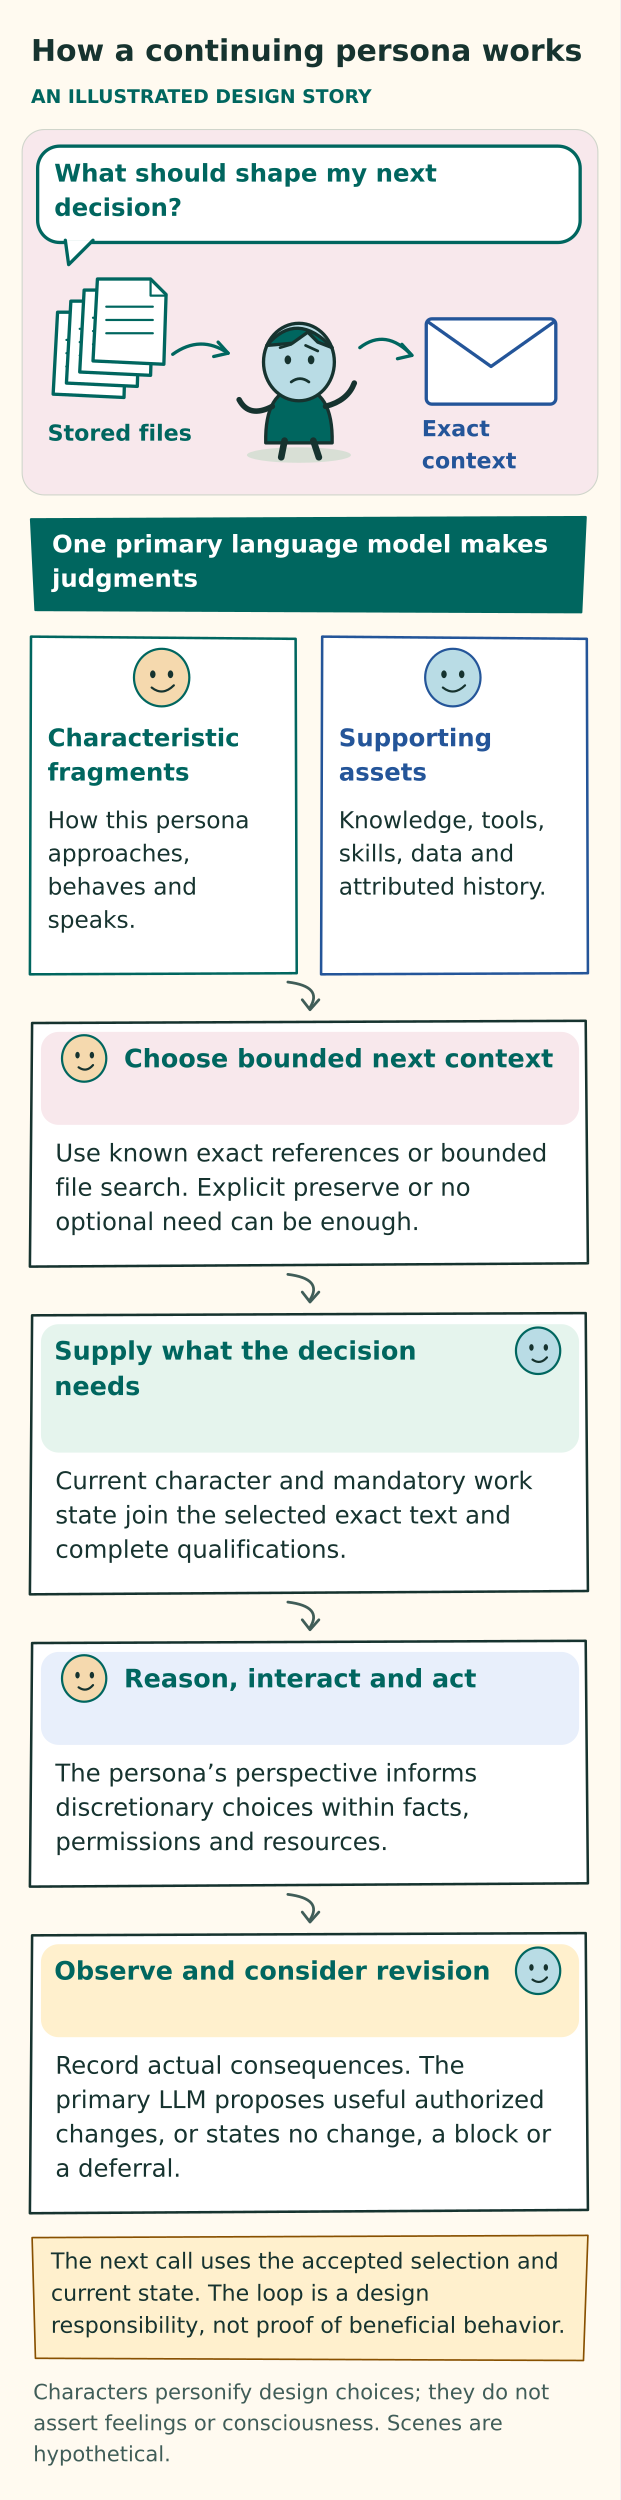
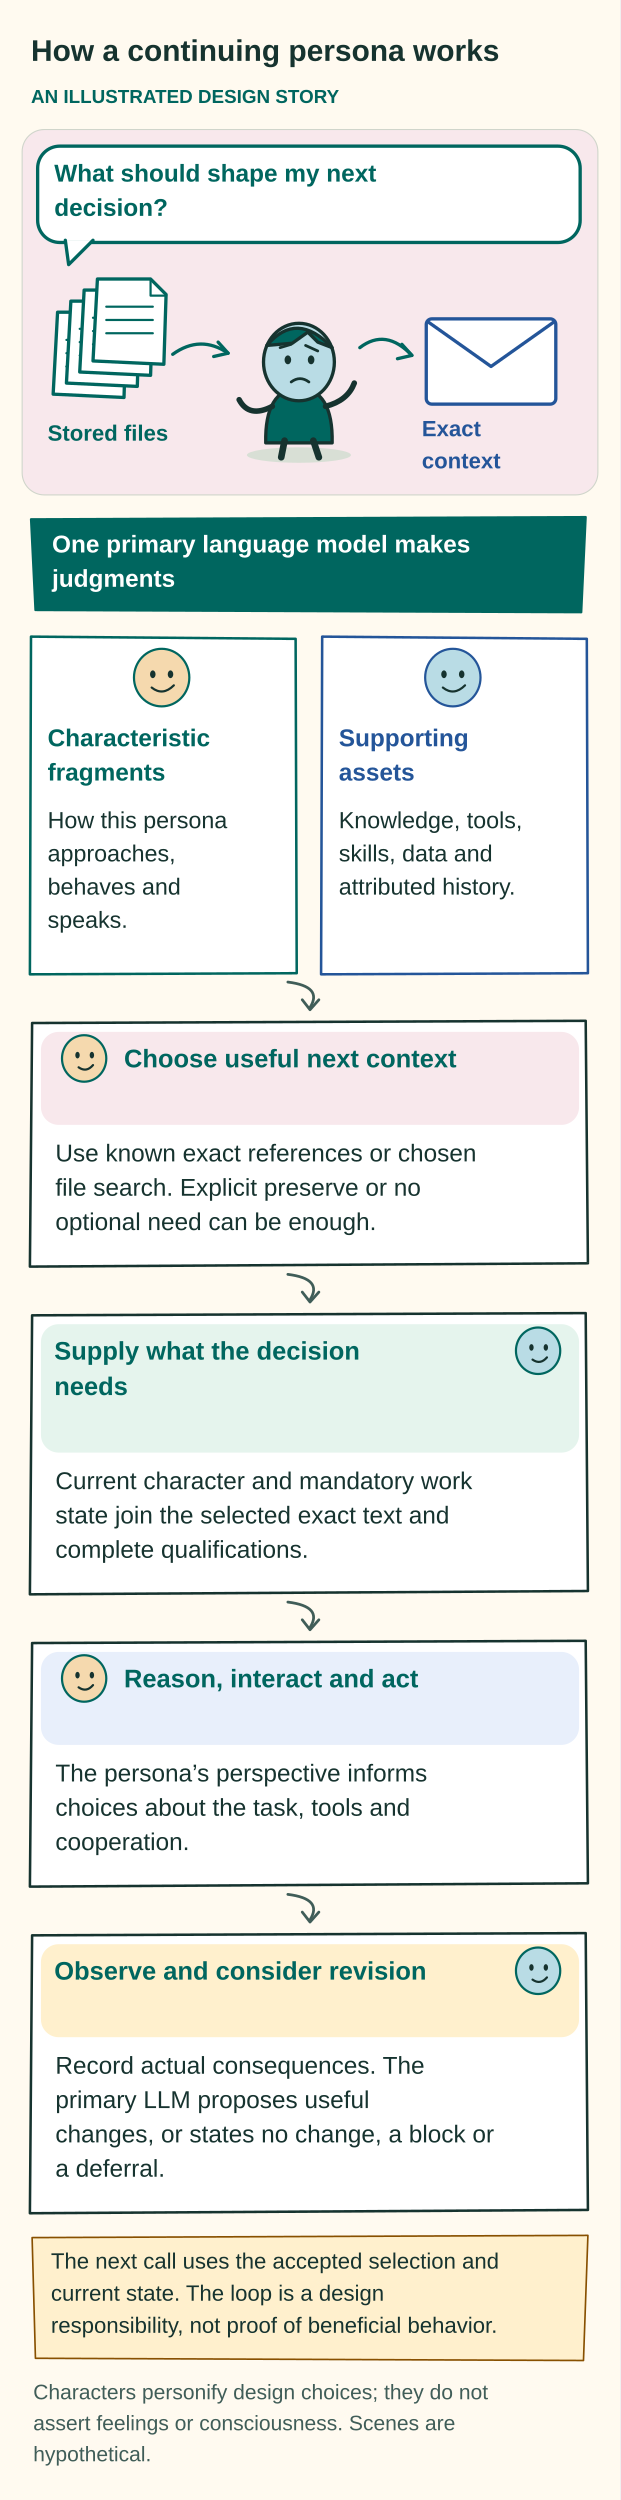
<svg xmlns="http://www.w3.org/2000/svg" width="560" height="2258" viewBox="0 0 560 2258" role="img" aria-labelledby="title description">
  <rect width="560" height="2258" fill="#fffaf0" />
-   <g font-family="DejaVu Sans, Arial, sans-serif">
+   <g font-family="Liberation Sans, Arial, sans-serif">
    <text x="28" y="55" font-size="27" fill="#16332f" font-weight="700">
      <tspan x="28" dy="0">How a continuing persona works</tspan>
    </text>
    <text x="28" y="93" font-size="17" fill="#00665f" font-weight="700">
      <tspan x="28" dy="0">AN ILLUSTRATED DESIGN STORY</tspan>
    </text>
    <rect x="20" y="117" width="520" height="330" rx="20" fill="#f8e8ec" stroke="#d0d5cb" stroke-width="1" />
    <rect x="34" y="132" width="490" height="87" rx="20" fill="#ffffff" stroke="#00665f" stroke-width="3" />
    <path d="M59 217 L62 239 L84 217" stroke="#00665f" stroke-width="3" fill="#ffffff" stroke-linecap="round" stroke-linejoin="round" />
    <text x="49" y="164" font-size="22" fill="#00665f" font-weight="700">
      <tspan x="49" dy="0">What should shape my next</tspan>
      <tspan x="49" dy="31">decision?</tspan>
    </text>
    <path d="M52 282 L100 282 L114 296 L112 359 L48 356 Z" stroke="#00665f" stroke-width="3" fill="#ffffff" stroke-linecap="round" stroke-linejoin="round" />
    <path d="M100 282 V297 H114" stroke="#00665f" stroke-width="2" fill="none" stroke-linecap="round" stroke-linejoin="round" />
    <path d="M60 307 H102" stroke="#00665f" stroke-width="2" fill="none" stroke-linecap="round" stroke-linejoin="round" />
    <path d="M60 319 H102" stroke="#00665f" stroke-width="2" fill="none" stroke-linecap="round" stroke-linejoin="round" />
    <path d="M60 331 H102" stroke="#00665f" stroke-width="2" fill="none" stroke-linecap="round" stroke-linejoin="round" />
    <path d="M64 272 L112 272 L126 286 L124 349 L60 346 Z" stroke="#00665f" stroke-width="3" fill="#ffffff" stroke-linecap="round" stroke-linejoin="round" />
    <path d="M112 272 V287 H126" stroke="#00665f" stroke-width="2" fill="none" stroke-linecap="round" stroke-linejoin="round" />
    <path d="M72 297 H114" stroke="#00665f" stroke-width="2" fill="none" stroke-linecap="round" stroke-linejoin="round" />
    <path d="M72 309 H114" stroke="#00665f" stroke-width="2" fill="none" stroke-linecap="round" stroke-linejoin="round" />
    <path d="M72 321 H114" stroke="#00665f" stroke-width="2" fill="none" stroke-linecap="round" stroke-linejoin="round" />
    <path d="M76 262 L124 262 L138 276 L136 339 L72 336 Z" stroke="#00665f" stroke-width="3" fill="#ffffff" stroke-linecap="round" stroke-linejoin="round" />
    <path d="M124 262 V277 H138" stroke="#00665f" stroke-width="2" fill="none" stroke-linecap="round" stroke-linejoin="round" />
    <path d="M84 287 H126" stroke="#00665f" stroke-width="2" fill="none" stroke-linecap="round" stroke-linejoin="round" />
    <path d="M84 299 H126" stroke="#00665f" stroke-width="2" fill="none" stroke-linecap="round" stroke-linejoin="round" />
    <path d="M84 311 H126" stroke="#00665f" stroke-width="2" fill="none" stroke-linecap="round" stroke-linejoin="round" />
    <path d="M88 252 L136 252 L150 266 L148 329 L84 326 Z" stroke="#00665f" stroke-width="3" fill="#ffffff" stroke-linecap="round" stroke-linejoin="round" />
    <path d="M136 252 V267 H150" stroke="#00665f" stroke-width="2" fill="none" stroke-linecap="round" stroke-linejoin="round" />
    <path d="M96 277 H138" stroke="#00665f" stroke-width="2" fill="none" stroke-linecap="round" stroke-linejoin="round" />
    <path d="M96 289 H138" stroke="#00665f" stroke-width="2" fill="none" stroke-linecap="round" stroke-linejoin="round" />
    <path d="M96 301 H138" stroke="#00665f" stroke-width="2" fill="none" stroke-linecap="round" stroke-linejoin="round" />
    <text x="43" y="398" font-size="20" fill="#00665f" font-weight="700">
      <tspan x="43" dy="0">Stored files</tspan>
    </text>
    <g transform="translate(270 337) scale(1)">
      <ellipse cx="0" cy="74" rx="47" ry="7" fill="#d8dfd5" stroke="none" stroke-width="3" />
      <path d="M-30 63 Q-31 15 0 13 Q31 15 30 63 Z" stroke="#16332f" stroke-width="3" fill="#00665f" stroke-linecap="round" stroke-linejoin="round" />
      <path d="M-13 61 L-16 76 M13 61 L18 76" stroke="#16332f" stroke-width="6" fill="none" stroke-linecap="round" stroke-linejoin="round" />
      <path d="M-24 30 Q-45 41 -54 24 M24 30 Q44 25 50 9" stroke="#16332f" stroke-width="5" fill="none" stroke-linecap="round" stroke-linejoin="round" />
      <ellipse cx="0" cy="-10" rx="32" ry="35" fill="#b9dce5" stroke="#16332f" stroke-width="3" />
      <path d="M-29 -25 Q-2 -57 30 -23 L17 -28 L8 -37 L-6 -27 Z" stroke="#16332f" stroke-width="3" fill="#00665f" stroke-linecap="round" stroke-linejoin="round" />
      <ellipse cx="-10" cy="-12" rx="3" ry="4" fill="#16332f" stroke="none" stroke-width="3" />
      <ellipse cx="11" cy="-12" rx="3" ry="4" fill="#16332f" stroke="none" stroke-width="3" />
      <path d="M-17 -23 L-7 -26 M6 -25 L17 -20" stroke="#16332f" stroke-width="2.5" fill="none" stroke-linecap="round" stroke-linejoin="round" />
      <path d="M-7 8 Q1 2 9 8" stroke="#16332f" stroke-width="2.5" fill="none" stroke-linecap="round" stroke-linejoin="round" />
    </g>
    <rect x="385" y="288" width="117" height="77" rx="5" fill="#ffffff" stroke="#245599" stroke-width="3" />
    <path d="M387 291 L443.5 331 L500 291" stroke="#245599" stroke-width="3" fill="none" stroke-linecap="round" stroke-linejoin="round" />
    <text x="381" y="394" font-size="20" fill="#245599" font-weight="700">
      <tspan x="381" dy="0">Exact</tspan>
      <tspan x="381" dy="29">context</tspan>
    </text>
    <path d="M156 320 Q181.0 302 206 319" stroke="#00665f" stroke-width="3" fill="none" stroke-linecap="round" stroke-linejoin="round" />
    <path d="M197 309 L206 319 L193 322" stroke="#00665f" stroke-width="3" fill="none" stroke-linecap="round" stroke-linejoin="round" />
    <path d="M325 314 Q348.5 296 372 321" stroke="#00665f" stroke-width="3" fill="none" stroke-linecap="round" stroke-linejoin="round" />
    <path d="M363 311 L372 321 L359 324" stroke="#00665f" stroke-width="3" fill="none" stroke-linecap="round" stroke-linejoin="round" />
    <path d="M28 469 L529 467 L525 553 L32 551 Z" stroke="#00665f" stroke-width="2" fill="#00665f" stroke-linecap="round" stroke-linejoin="round" />
    <text x="47" y="499" font-size="22" fill="#ffffff" font-weight="700">
      <tspan x="47" dy="0">One primary language model makes</tspan>
      <tspan x="47" dy="31">judgments</tspan>
    </text>
    <path d="M28 575 l239 2 l1 302 l-241 1 Z" stroke="#00665f" stroke-width="2.3" fill="#ffffff" stroke-linecap="round" stroke-linejoin="round" />
    <ellipse cx="146" cy="612" rx="25" ry="26" fill="#f5d9ae" stroke="#00665f" stroke-width="2" />
    <ellipse cx="138" cy="609" rx="2.5" ry="3.5" fill="#16332f" stroke="none" stroke-width="3" />
    <ellipse cx="154" cy="609" rx="2.5" ry="3.5" fill="#16332f" stroke="none" stroke-width="3" />
    <path d="M137 621 q10 8 20 -2" stroke="#16332f" stroke-width="2" fill="none" stroke-linecap="round" stroke-linejoin="round" />
    <text x="43" y="674" font-size="22" fill="#00665f" font-weight="700">
      <tspan x="43" dy="0">Characteristic</tspan>
      <tspan x="43" dy="31">fragments</tspan>
    </text>
    <text x="43" y="748" font-size="21" fill="#16332f">
      <tspan x="43" dy="0">How this persona</tspan>
      <tspan x="43" dy="30">approaches,</tspan>
      <tspan x="43" dy="30">behaves and</tspan>
      <tspan x="43" dy="30">speaks.</tspan>
    </text>
    <path d="M291 575 l239 2 l1 302 l-241 1 Z" stroke="#245599" stroke-width="2.3" fill="#ffffff" stroke-linecap="round" stroke-linejoin="round" />
    <ellipse cx="409" cy="612" rx="25" ry="26" fill="#b9dce5" stroke="#245599" stroke-width="2" />
    <ellipse cx="401" cy="609" rx="2.5" ry="3.5" fill="#16332f" stroke="none" stroke-width="3" />
    <ellipse cx="417" cy="609" rx="2.5" ry="3.5" fill="#16332f" stroke="none" stroke-width="3" />
    <path d="M400 621 q10 8 20 -2" stroke="#16332f" stroke-width="2" fill="none" stroke-linecap="round" stroke-linejoin="round" />
    <text x="306" y="674" font-size="22" fill="#245599" font-weight="700">
      <tspan x="306" dy="0">Supporting</tspan>
      <tspan x="306" dy="31">assets</tspan>
    </text>
    <text x="306" y="748" font-size="21" fill="#16332f">
      <tspan x="306" dy="0">Knowledge, tools,</tspan>
      <tspan x="306" dy="30">skills, data and</tspan>
      <tspan x="306" dy="30">attributed history.</tspan>
    </text>
    <path d="M260 887 Q292 891 280 910" stroke="#405d58" stroke-width="2.5" fill="none" stroke-linecap="round" stroke-linejoin="round" />
    <path d="M273 903 L280 912 L288 903" stroke="#405d58" stroke-width="2.5" fill="none" stroke-linecap="round" stroke-linejoin="round" />
    <path d="M29 924 L529 922 L531 1141 L27 1144 Z" stroke="#16332f" stroke-width="2.3" fill="#ffffff" stroke-linecap="round" stroke-linejoin="round" />
    <rect x="37" y="932" width="486" height="84" rx="16" fill="#f8e8ec" stroke="none" stroke-width="0" />
    <ellipse cx="76" cy="956" rx="20" ry="21" fill="#f5d9ae" stroke="#00665f" stroke-width="2" />
    <ellipse cx="70" cy="953" rx="2" ry="3" fill="#16332f" stroke="none" stroke-width="3" />
    <ellipse cx="83" cy="953" rx="2" ry="3" fill="#16332f" stroke="none" stroke-width="3" />
    <path d="M71 964 q7 5 13 -2" stroke="#16332f" stroke-width="2" fill="none" stroke-linecap="round" stroke-linejoin="round" />
    <text x="112" y="964" font-size="23" fill="#00665f" font-weight="700">
-       <tspan x="112" dy="0">Choose bounded next context</tspan>
+       <tspan x="112" dy="0">Choose useful next context</tspan>
    </text>
    <text x="50" y="1049" font-size="22" fill="#16332f">
-       <tspan x="50" dy="0">Use known exact references or bounded</tspan>
+       <tspan x="50" dy="0">Use known exact references or chosen</tspan>
      <tspan x="50" dy="31">file search. Explicit preserve or no</tspan>
      <tspan x="50" dy="31">optional need can be enough.</tspan>
    </text>
    <path d="M260 1151 Q292 1155 280 1174" stroke="#405d58" stroke-width="2.5" fill="none" stroke-linecap="round" stroke-linejoin="round" />
    <path d="M273 1167 L280 1176 L288 1167" stroke="#405d58" stroke-width="2.5" fill="none" stroke-linecap="round" stroke-linejoin="round" />
    <path d="M29 1188 L529 1186 L531 1437 L27 1440 Z" stroke="#16332f" stroke-width="2.3" fill="#ffffff" stroke-linecap="round" stroke-linejoin="round" />
    <rect x="37" y="1196" width="486" height="116" rx="16" fill="#e5f4ed" stroke="none" stroke-width="0" />
    <ellipse cx="486" cy="1220" rx="20" ry="21" fill="#b9dce5" stroke="#00665f" stroke-width="2" />
    <ellipse cx="480" cy="1217" rx="2" ry="3" fill="#16332f" stroke="none" stroke-width="3" />
    <ellipse cx="493" cy="1217" rx="2" ry="3" fill="#16332f" stroke="none" stroke-width="3" />
    <path d="M481 1228 q7 5 13 -2" stroke="#16332f" stroke-width="2" fill="none" stroke-linecap="round" stroke-linejoin="round" />
    <text x="49" y="1228" font-size="23" fill="#00665f" font-weight="700">
      <tspan x="49" dy="0">Supply what the decision</tspan>
      <tspan x="49" dy="32">needs</tspan>
    </text>
    <text x="50" y="1345" font-size="22" fill="#16332f">
      <tspan x="50" dy="0">Current character and mandatory work</tspan>
      <tspan x="50" dy="31">state join the selected exact text and</tspan>
      <tspan x="50" dy="31">complete qualifications.</tspan>
    </text>
    <path d="M260 1447 Q292 1451 280 1470" stroke="#405d58" stroke-width="2.5" fill="none" stroke-linecap="round" stroke-linejoin="round" />
    <path d="M273 1463 L280 1472 L288 1463" stroke="#405d58" stroke-width="2.5" fill="none" stroke-linecap="round" stroke-linejoin="round" />
    <path d="M29 1484 L529 1482 L531 1701 L27 1704 Z" stroke="#16332f" stroke-width="2.3" fill="#ffffff" stroke-linecap="round" stroke-linejoin="round" />
    <rect x="37" y="1492" width="486" height="84" rx="16" fill="#e8effb" stroke="none" stroke-width="0" />
    <ellipse cx="76" cy="1516" rx="20" ry="21" fill="#f5d9ae" stroke="#00665f" stroke-width="2" />
    <ellipse cx="70" cy="1513" rx="2" ry="3" fill="#16332f" stroke="none" stroke-width="3" />
    <ellipse cx="83" cy="1513" rx="2" ry="3" fill="#16332f" stroke="none" stroke-width="3" />
    <path d="M71 1524 q7 5 13 -2" stroke="#16332f" stroke-width="2" fill="none" stroke-linecap="round" stroke-linejoin="round" />
    <text x="112" y="1524" font-size="23" fill="#00665f" font-weight="700">
      <tspan x="112" dy="0">Reason, interact and act</tspan>
    </text>
    <text x="50" y="1609" font-size="22" fill="#16332f">
      <tspan x="50" dy="0">The persona’s perspective informs</tspan>
-       <tspan x="50" dy="31">discretionary choices within facts,</tspan>
-       <tspan x="50" dy="31">permissions and resources.</tspan>
+       <tspan x="50" dy="31">choices about the task, tools and</tspan>
+       <tspan x="50" dy="31">cooperation.</tspan>
    </text>
    <path d="M260 1711 Q292 1715 280 1734" stroke="#405d58" stroke-width="2.5" fill="none" stroke-linecap="round" stroke-linejoin="round" />
    <path d="M273 1727 L280 1736 L288 1727" stroke="#405d58" stroke-width="2.5" fill="none" stroke-linecap="round" stroke-linejoin="round" />
    <path d="M29 1748 L529 1746 L531 1996 L27 1999 Z" stroke="#16332f" stroke-width="2.3" fill="#ffffff" stroke-linecap="round" stroke-linejoin="round" />
    <rect x="37" y="1756" width="486" height="84" rx="16" fill="#fff0cd" stroke="none" stroke-width="0" />
    <ellipse cx="486" cy="1780" rx="20" ry="21" fill="#b9dce5" stroke="#00665f" stroke-width="2" />
    <ellipse cx="480" cy="1777" rx="2" ry="3" fill="#16332f" stroke="none" stroke-width="3" />
    <ellipse cx="493" cy="1777" rx="2" ry="3" fill="#16332f" stroke="none" stroke-width="3" />
    <path d="M481 1788 q7 5 13 -2" stroke="#16332f" stroke-width="2" fill="none" stroke-linecap="round" stroke-linejoin="round" />
    <text x="49" y="1788" font-size="23" fill="#00665f" font-weight="700">
      <tspan x="49" dy="0">Observe and consider revision</tspan>
    </text>
    <text x="50" y="1873" font-size="22" fill="#16332f">
      <tspan x="50" dy="0">Record actual consequences. The</tspan>
-       <tspan x="50" dy="31">primary LLM proposes useful authorized</tspan>
+       <tspan x="50" dy="31">primary LLM proposes useful</tspan>
      <tspan x="50" dy="31">changes, or states no change, a block or</tspan>
      <tspan x="50" dy="31">a deferral.</tspan>
    </text>
    <path d="M29 2021 L531 2019 L527 2132 L32 2130 Z" stroke="#885000" stroke-width="1.5" fill="#fff0cd" stroke-linecap="round" stroke-linejoin="round" />
    <text x="46" y="2049" font-size="20" fill="#16332f">
      <tspan x="46" dy="0">The next call uses the accepted selection and</tspan>
      <tspan x="46" dy="29">current state. The loop is a design</tspan>
      <tspan x="46" dy="29">responsibility, not proof of beneficial behavior.</tspan>
    </text>
    <text x="30" y="2167" font-size="19" fill="#405d58">
      <tspan x="30" dy="0">Characters personify design choices; they do not</tspan>
      <tspan x="30" dy="28">assert feelings or consciousness. Scenes are</tspan>
      <tspan x="30" dy="28">hypothetical.</tspan>
    </text>
  </g>
</svg>
